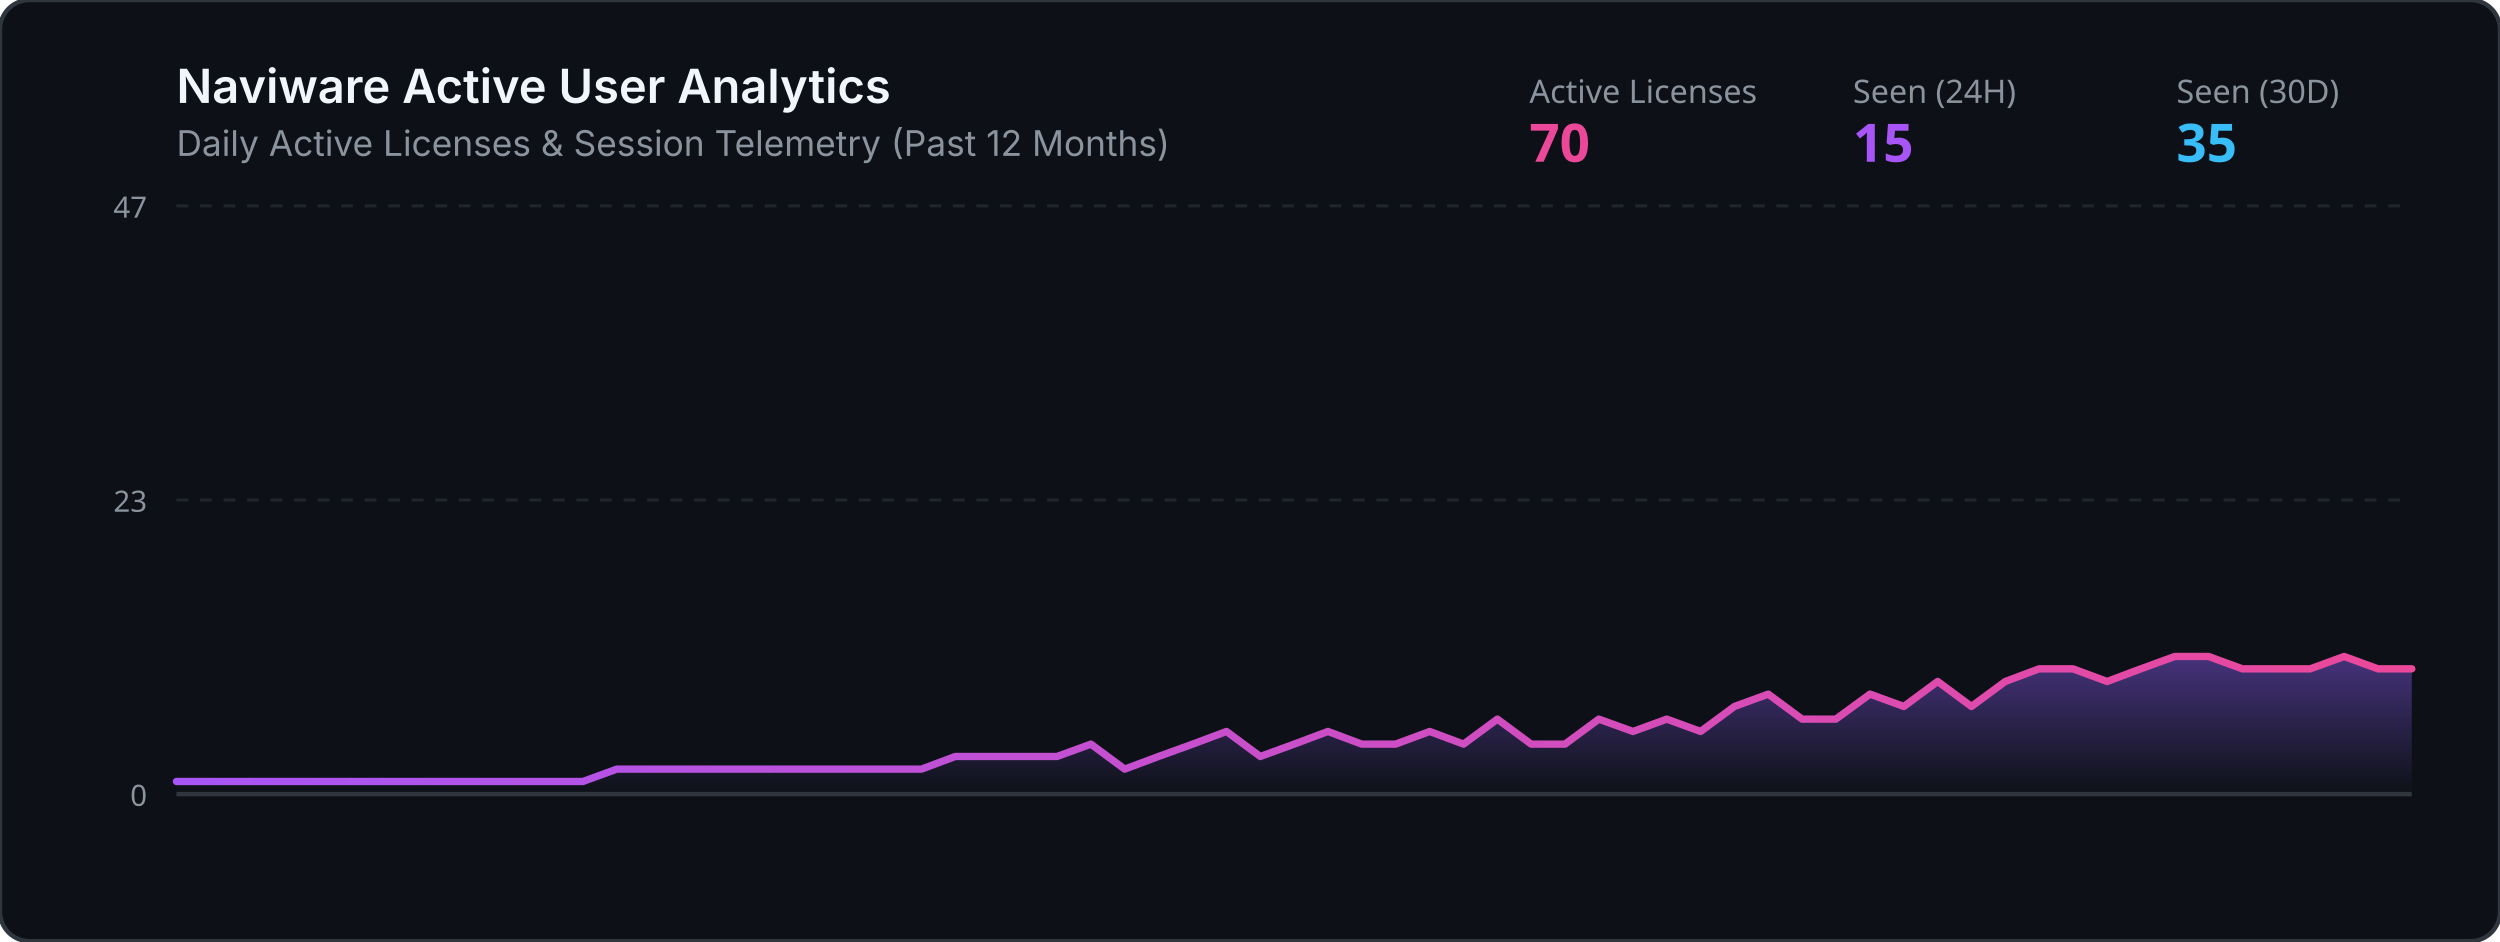
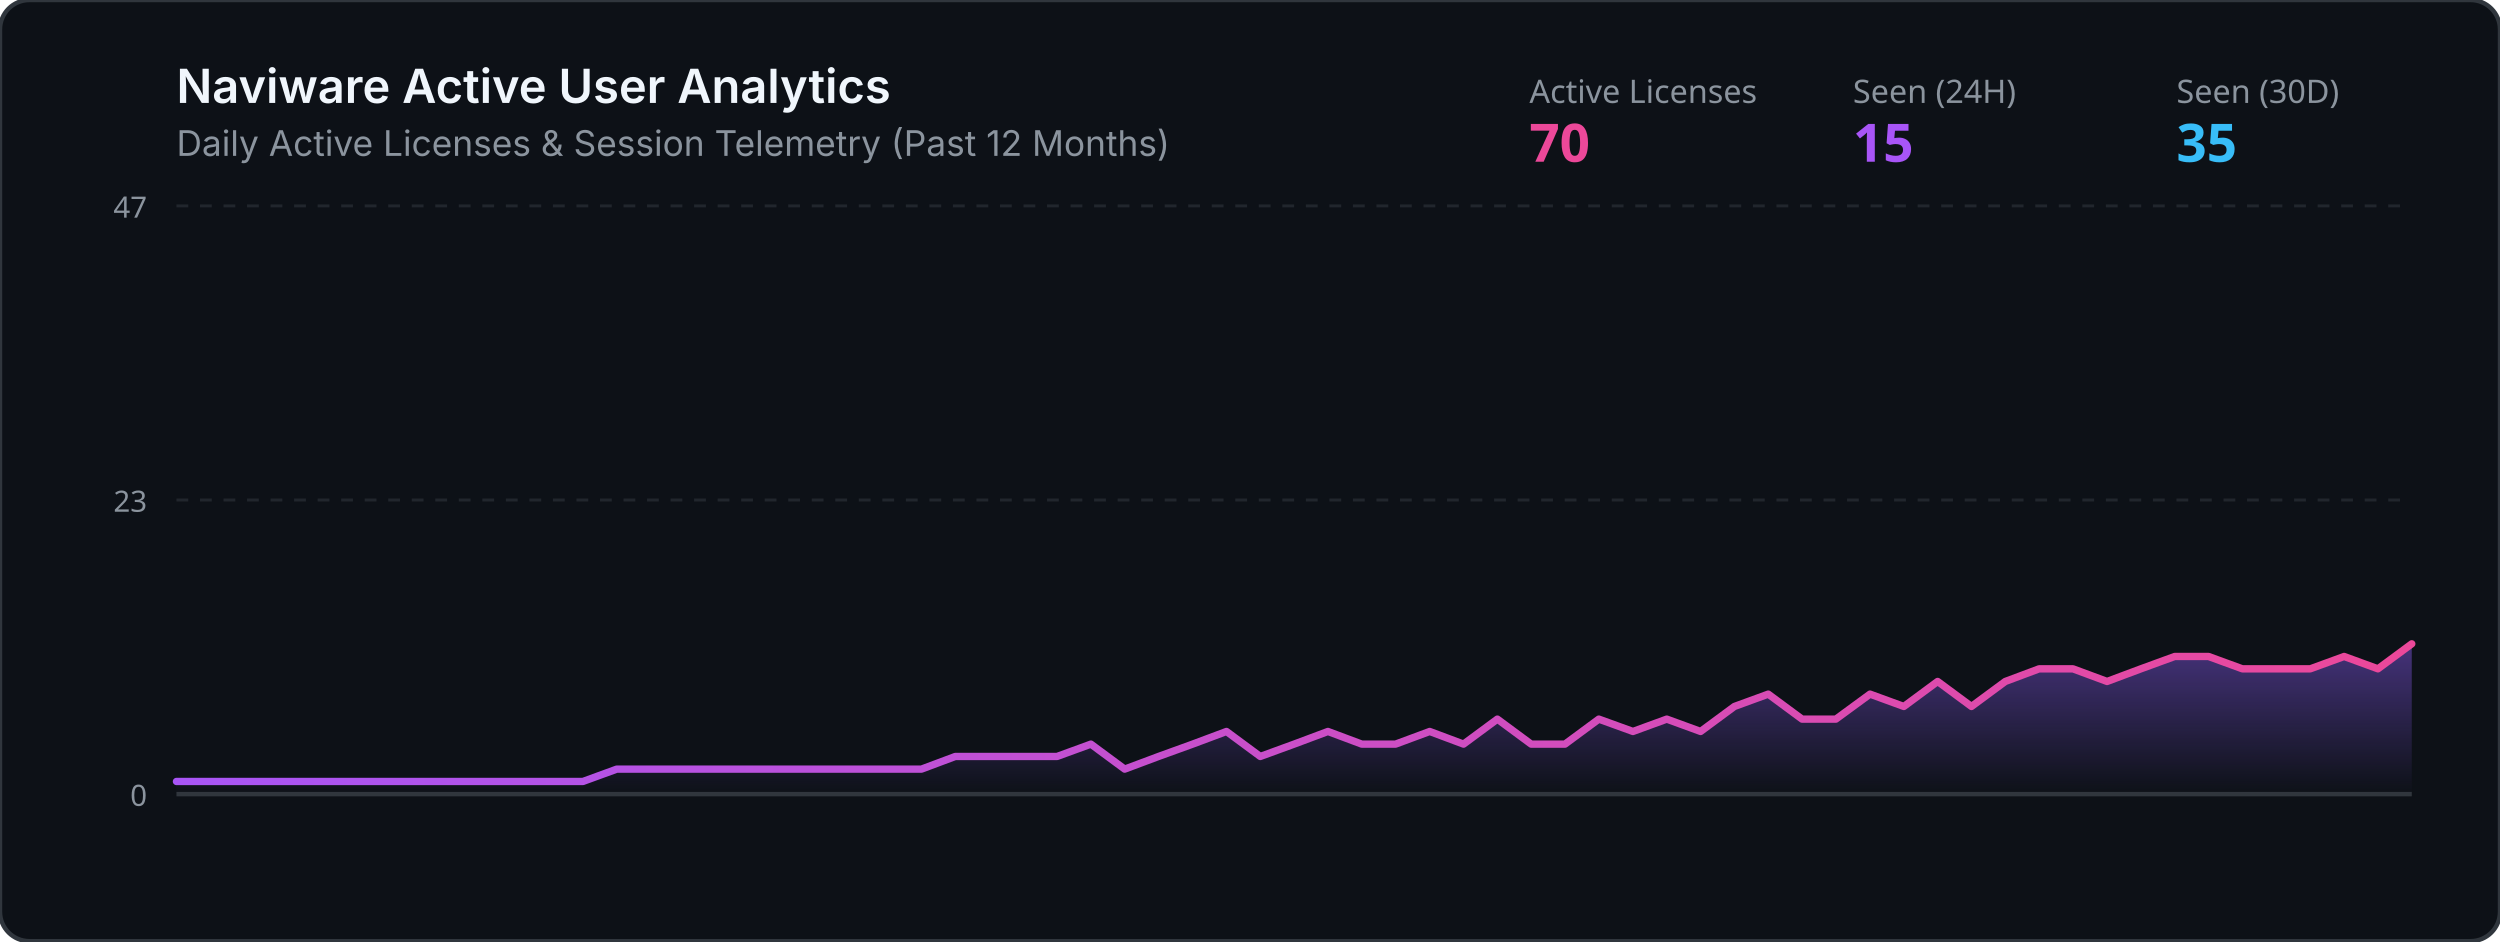
<svg xmlns="http://www.w3.org/2000/svg" viewBox="0 0 850 320" width="100%" height="320">
  <defs>
    <linearGradient id="grad" x1="0%" y1="0%" x2="0%" y2="100%">
      <stop offset="0%" stop-color="#8b5cf6" stop-opacity="0.45" />
      <stop offset="100%" stop-color="#8b5cf6" stop-opacity="0.0" />
    </linearGradient>
    <linearGradient id="lineGrad" x1="0%" y1="0%" x2="100%" y2="0%">
      <stop offset="0%" stop-color="#a855f7" />
      <stop offset="100%" stop-color="#ec4899" />
    </linearGradient>
  </defs>
  <rect width="850" height="320" rx="10" fill="#0d1117" stroke="#30363d" stroke-width="1.5" />
  <text x="60" y="35" fill="#f0f6fc" font-family="-apple-system,BlinkMacSystemFont,Segoe UI,sans-serif" font-size="16" font-weight="600">Naviware Active User Analytics</text>
  <text x="60" y="53" fill="#8b949e" font-family="-apple-system,BlinkMacSystemFont,Segoe UI,sans-serif" font-size="12">Daily Active Licenses &amp; Session Telemetry (Past 12 Months)</text>
  <text x="520" y="35" fill="#8b949e" font-family="sans-serif" font-size="11">Active Licenses</text>
  <text x="520" y="55" fill="#ec4899" font-family="sans-serif" font-size="18" font-weight="bold">70</text>
  <text x="630" y="35" fill="#8b949e" font-family="sans-serif" font-size="11">Seen (24H)</text>
  <text x="630" y="55" fill="#a855f7" font-family="sans-serif" font-size="18" font-weight="bold">15</text>
  <text x="740" y="35" fill="#8b949e" font-family="sans-serif" font-size="11">Seen (30D)</text>
  <text x="740" y="55" fill="#38bdf8" font-family="sans-serif" font-size="18" font-weight="bold">35</text>
  <line x1="60" y1="70" x2="820" y2="70" stroke="#21262d" stroke-width="1" stroke-dasharray="4" />
  <line x1="60" y1="170.0" x2="820" y2="170.0" stroke="#21262d" stroke-width="1" stroke-dasharray="4" />
  <line x1="60" y1="270" x2="820" y2="270" stroke="#30363d" stroke-width="1.5" />
  <text x="50" y="74" fill="#8b949e" font-family="sans-serif" font-size="10" text-anchor="end">47</text>
  <text x="50" y="174.0" fill="#8b949e" font-family="sans-serif" font-size="10" text-anchor="end">23</text>
  <text x="50" y="274" fill="#8b949e" font-family="sans-serif" font-size="10" text-anchor="end">0</text>
-   <polygon points="60,270 60.0,265.7 71.5,265.7 83.0,265.7 94.5,265.7 106.1,265.7 117.6,265.7 129.1,265.7 140.6,265.7 152.1,265.7 163.6,265.7 175.2,265.7 186.7,265.7 198.2,265.7 209.7,261.5 221.2,261.5 232.7,261.5 244.2,261.5 255.8,261.5 267.3,261.5 278.8,261.5 290.3,261.5 301.8,261.5 313.3,261.5 324.8,257.2 336.4,257.2 347.9,257.2 359.4,257.2 370.9,253.0 382.4,261.5 393.9,257.2 405.5,253.0 417.0,248.7 428.5,257.2 440.0,253.0 451.5,248.7 463.0,253.0 474.5,253.0 486.1,248.7 497.6,253.0 509.1,244.5 520.6,253.0 532.1,253.0 543.6,244.5 555.2,248.7 566.7,244.5 578.2,248.7 589.7,240.2 601.2,236.0 612.7,244.5 624.2,244.5 635.8,236.0 647.3,240.2 658.8,231.7 670.3,240.2 681.8,231.7 693.3,227.4 704.8,227.4 716.4,231.7 727.9,227.4 739.4,223.2 750.9,223.2 762.4,227.4 773.9,227.4 785.5,227.4 797.0,223.2 808.5,227.4 820.0,227.4 820,270" fill="url(#grad)" />
-   <polyline points="60.0,265.7 71.5,265.7 83.0,265.7 94.5,265.7 106.1,265.7 117.6,265.7 129.1,265.7 140.6,265.7 152.1,265.7 163.6,265.7 175.2,265.7 186.7,265.7 198.2,265.7 209.7,261.5 221.2,261.5 232.7,261.5 244.2,261.5 255.8,261.5 267.3,261.5 278.8,261.5 290.3,261.5 301.8,261.5 313.3,261.5 324.8,257.2 336.4,257.2 347.9,257.2 359.4,257.2 370.9,253.0 382.4,261.5 393.9,257.2 405.5,253.0 417.0,248.7 428.5,257.2 440.0,253.0 451.5,248.7 463.0,253.0 474.5,253.0 486.1,248.7 497.6,253.0 509.1,244.5 520.6,253.0 532.1,253.0 543.6,244.5 555.2,248.7 566.7,244.5 578.2,248.7 589.7,240.2 601.2,236.0 612.7,244.5 624.2,244.5 635.8,236.0 647.3,240.2 658.8,231.7 670.3,240.2 681.8,231.7 693.3,227.4 704.8,227.4 716.4,231.7 727.9,227.4 739.4,223.2 750.9,223.2 762.4,227.4 773.9,227.4 785.5,227.4 797.0,223.2 808.5,227.4 820.0,227.4" fill="none" stroke="url(#lineGrad)" stroke-width="2.5" stroke-linecap="round" stroke-linejoin="round" />
+   <polygon points="60,270 60.0,265.7 71.5,265.7 83.0,265.7 94.5,265.7 106.1,265.7 117.6,265.7 129.1,265.7 140.6,265.7 152.1,265.7 163.6,265.7 175.2,265.7 186.7,265.7 198.2,265.7 209.7,261.5 221.2,261.5 232.7,261.5 244.2,261.5 255.8,261.5 267.3,261.5 278.8,261.5 290.3,261.5 301.8,261.5 313.3,261.5 324.8,257.2 336.4,257.2 347.9,257.2 359.4,257.2 370.9,253.0 382.4,261.5 393.9,257.2 405.5,253.0 417.0,248.7 428.5,257.2 440.0,253.0 451.5,248.7 463.0,253.0 474.5,253.0 486.1,248.7 497.6,253.0 509.1,244.5 520.6,253.0 532.1,253.0 543.6,244.5 555.2,248.7 566.7,244.5 578.2,248.7 589.7,240.2 601.2,236.0 612.7,244.5 624.2,244.5 635.8,236.0 647.3,240.2 658.8,231.7 670.3,240.2 681.8,231.7 693.3,227.4 704.8,227.4 716.4,231.7 727.9,227.4 739.4,223.2 750.9,223.2 762.4,227.4 773.9,227.4 785.5,227.4 797.0,223.2 808.5,227.4 820.0,218.9 820,270" fill="url(#grad)" />
+   <polyline points="60.0,265.7 71.5,265.7 83.0,265.7 94.5,265.7 106.1,265.7 117.6,265.7 129.1,265.7 140.6,265.7 152.1,265.7 163.6,265.7 175.2,265.7 186.7,265.7 198.2,265.7 209.7,261.5 221.2,261.5 232.7,261.5 244.2,261.5 255.8,261.5 267.3,261.5 278.8,261.5 290.3,261.5 301.8,261.5 313.3,261.5 324.8,257.2 336.4,257.2 347.9,257.2 359.4,257.2 370.9,253.0 382.4,261.5 393.9,257.2 405.5,253.0 417.0,248.7 428.5,257.2 440.0,253.0 451.5,248.7 463.0,253.0 474.5,253.0 486.1,248.7 497.6,253.0 509.1,244.5 520.6,253.0 532.1,253.0 543.6,244.5 555.2,248.7 566.7,244.5 578.2,248.7 589.7,240.2 601.2,236.0 612.7,244.5 624.2,244.5 635.8,236.0 647.3,240.2 658.8,231.7 670.3,240.2 681.8,231.7 693.3,227.4 704.8,227.4 716.4,231.7 727.9,227.4 739.4,223.2 750.9,223.2 762.4,227.4 773.9,227.4 785.5,227.4 797.0,223.2 808.5,227.4 820.0,218.9" fill="none" stroke="url(#lineGrad)" stroke-width="2.5" stroke-linecap="round" stroke-linejoin="round" />
</svg>
